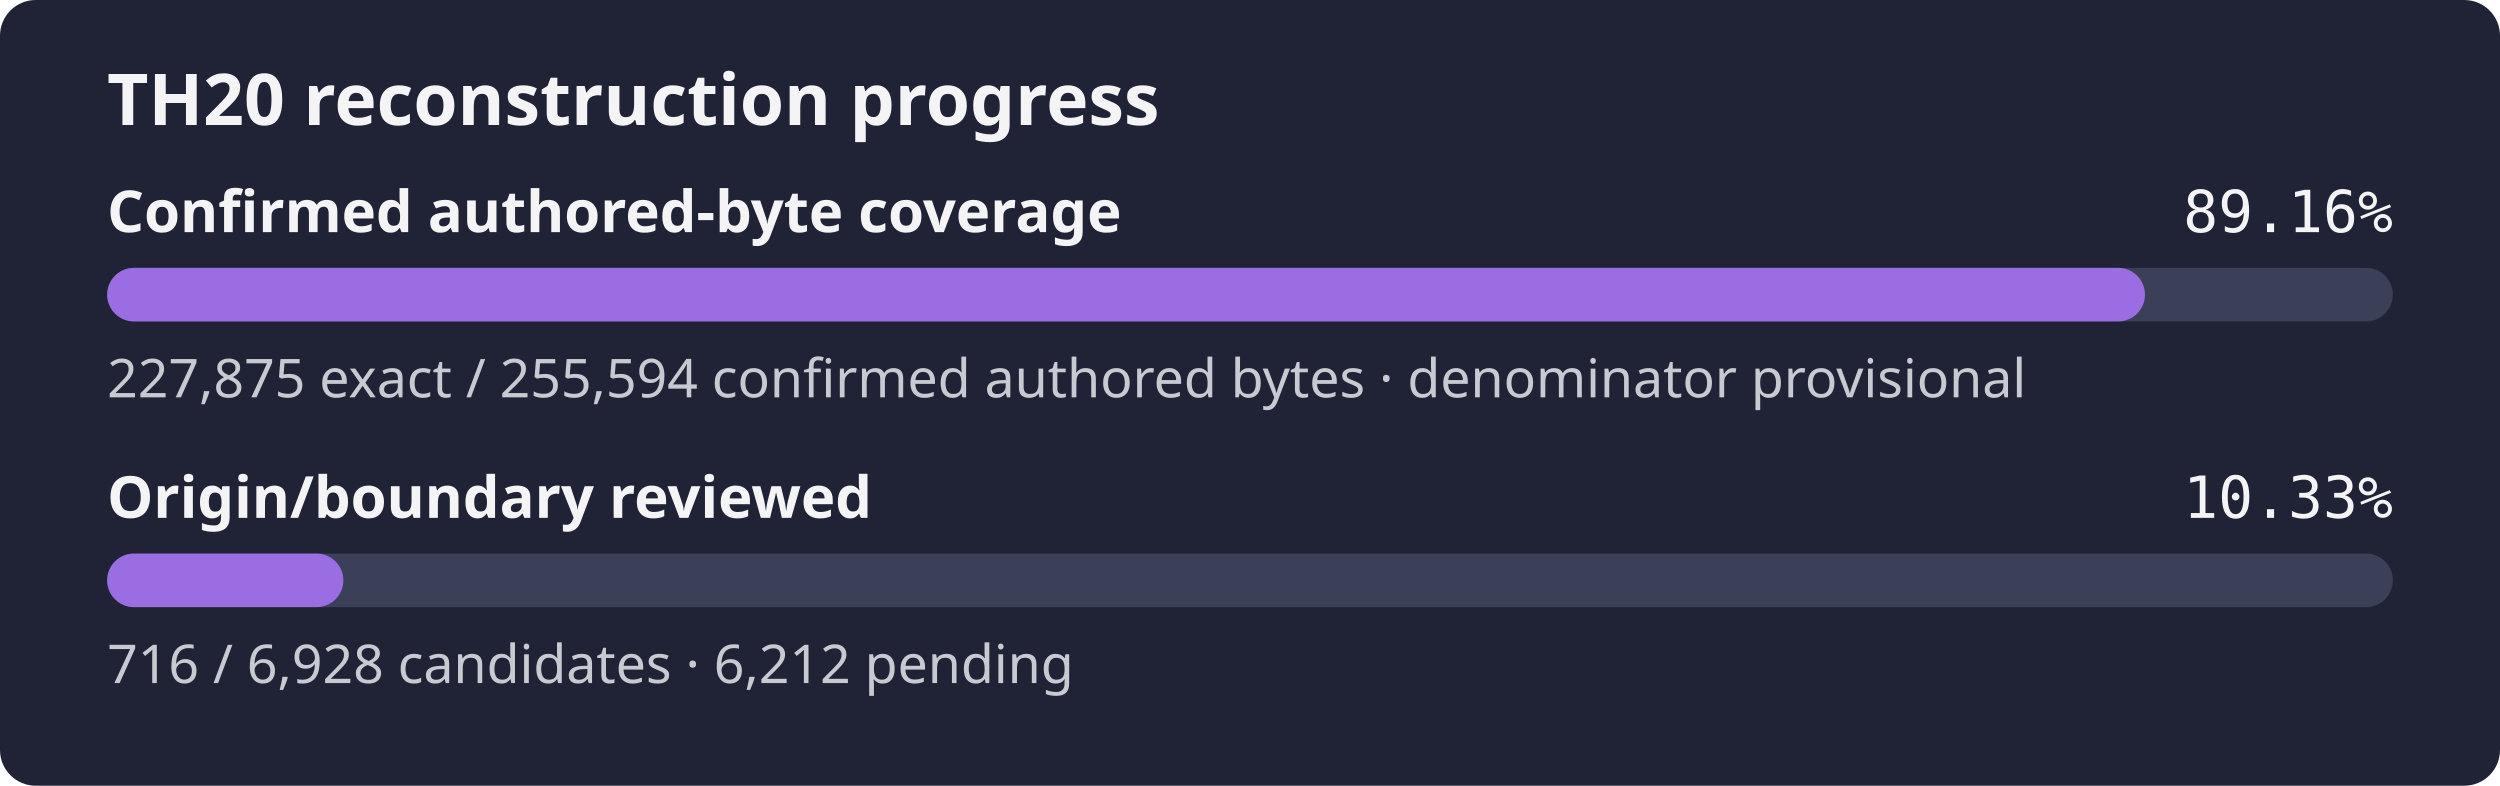
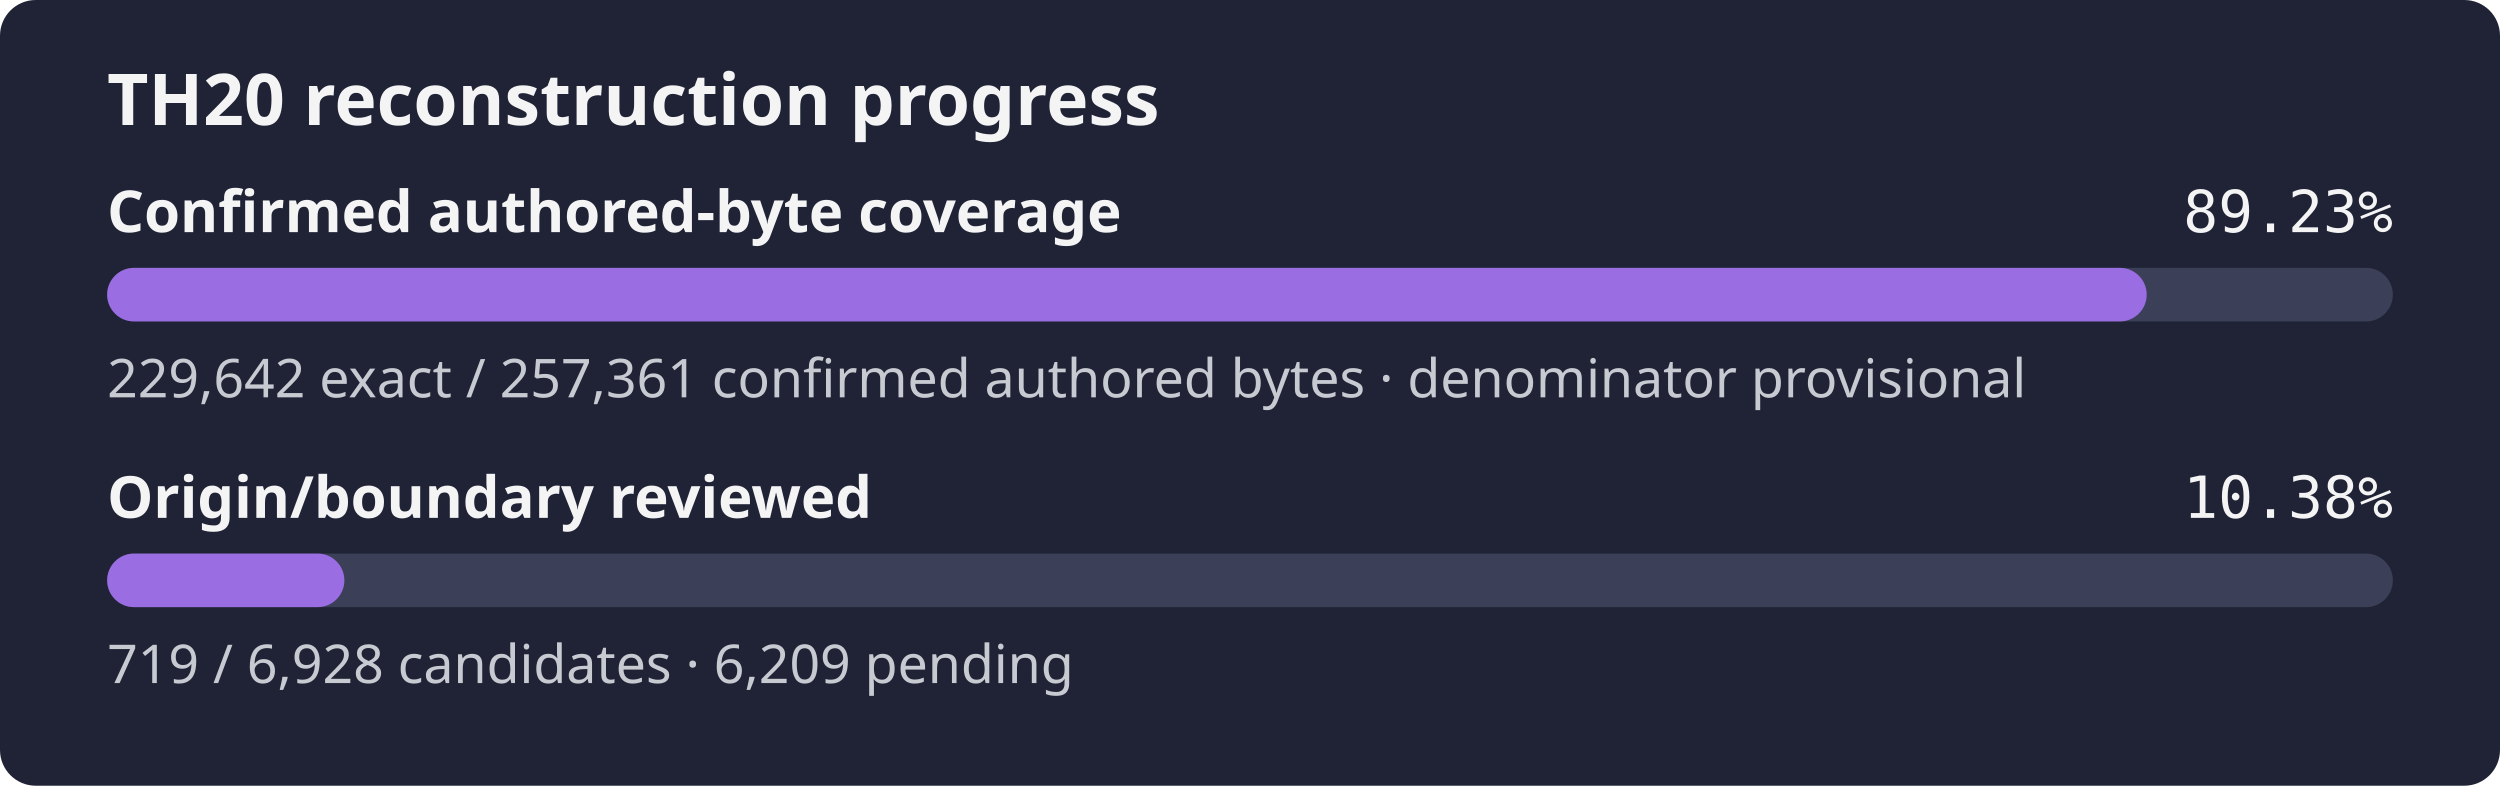
- <svg xmlns="http://www.w3.org/2000/svg" width="560" height="176" role="img" aria-label="TH20 reconstruction progress: 89.16% of the confirmed authored-byte set is exact, origin review 10.33%">
+ <svg xmlns="http://www.w3.org/2000/svg" width="560" height="176" role="img" aria-label="TH20 reconstruction progress: 89.23% of the confirmed authored-byte set is exact, origin review 10.38%">
  <rect width="560" height="176" rx="8" fill="#1f2335" />
  <text x="24" y="28" fill="#f4f4f5" font-family="sans-serif" font-size="16" font-weight="600">TH20 reconstruction progress</text>
  <text x="24" y="52" fill="#f4f4f5" font-family="sans-serif" font-size="13" font-weight="600">Confirmed authored-byte coverage</text>
-   <text x="536" y="52" fill="#f4f4f5" text-anchor="end" font-family="monospace" font-size="13">89.16%</text>
+   <text x="536" y="52" fill="#f4f4f5" text-anchor="end" font-family="monospace" font-size="13">89.23%</text>
  <rect x="24" y="60" width="512" height="12" rx="6" fill="#3b4058" />
-   <rect x="24" y="60" width="456.47" height="12" rx="6" fill="#9b6de3" />
-   <text x="24" y="89" fill="#c8cad2" font-family="sans-serif" font-size="12">227,875 exact / 255,594 confirmed authored bytes · denominator provisional</text>
+   <rect x="24" y="60" width="456.86" height="12" rx="6" fill="#9b6de3" />
+   <text x="24" y="89" fill="#c8cad2" font-family="sans-serif" font-size="12">229,642 exact / 257,361 confirmed authored bytes · denominator provisional</text>
  <text x="24" y="116" fill="#f4f4f5" font-family="sans-serif" font-size="13" font-weight="600">Origin/boundary reviewed</text>
-   <text x="536" y="116" fill="#f4f4f5" text-anchor="end" font-family="monospace" font-size="13">10.33%</text>
+   <text x="536" y="116" fill="#f4f4f5" text-anchor="end" font-family="monospace" font-size="13">10.38%</text>
  <rect x="24" y="124" width="512" height="12" rx="6" fill="#3b4058" />
-   <rect x="24" y="124" width="52.91" height="12" rx="6" fill="#9b6de3" />
-   <text x="24" y="153" fill="#c8cad2" font-family="sans-serif" font-size="12">716 / 6,928 candidates · 6,212 pending</text>
+   <rect x="24" y="124" width="53.14" height="12" rx="6" fill="#9b6de3" />
+   <text x="24" y="153" fill="#c8cad2" font-family="sans-serif" font-size="12">719 / 6,928 candidates · 6,209 pending</text>
</svg>
